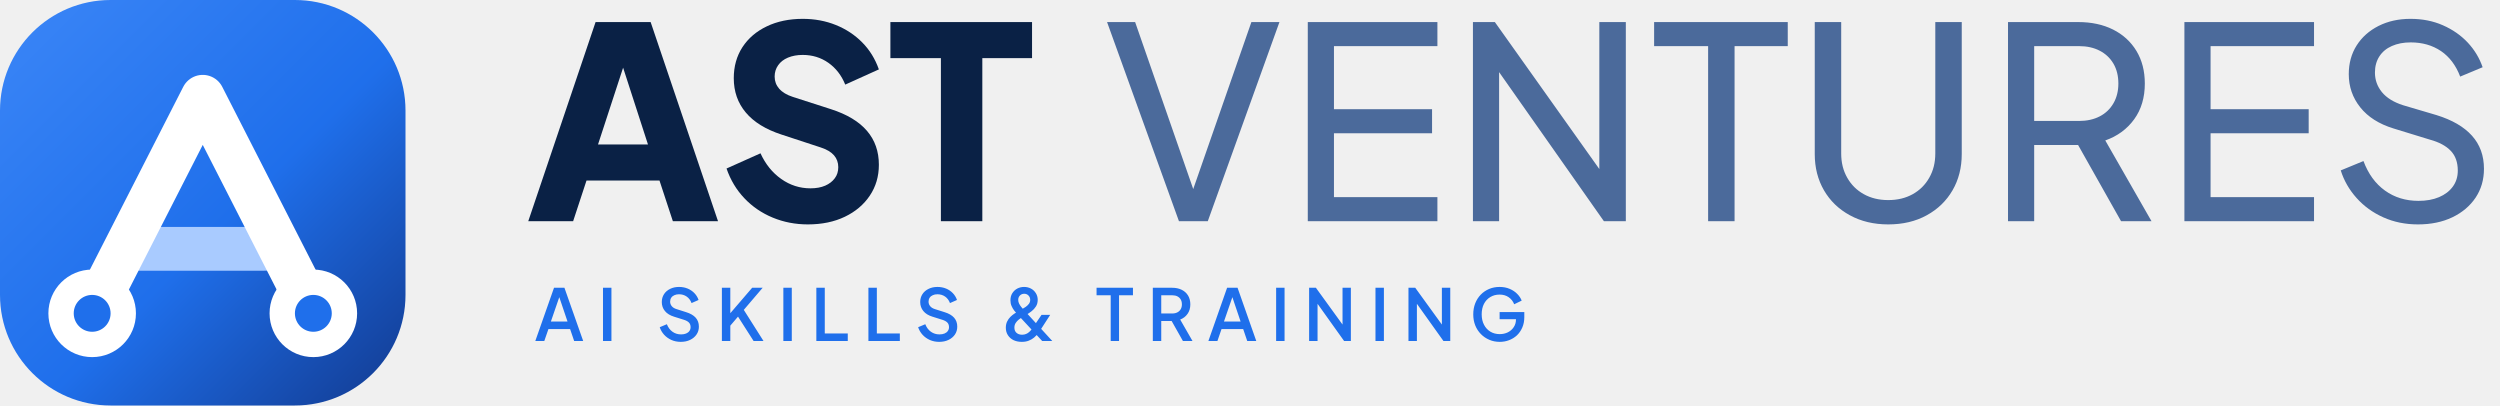
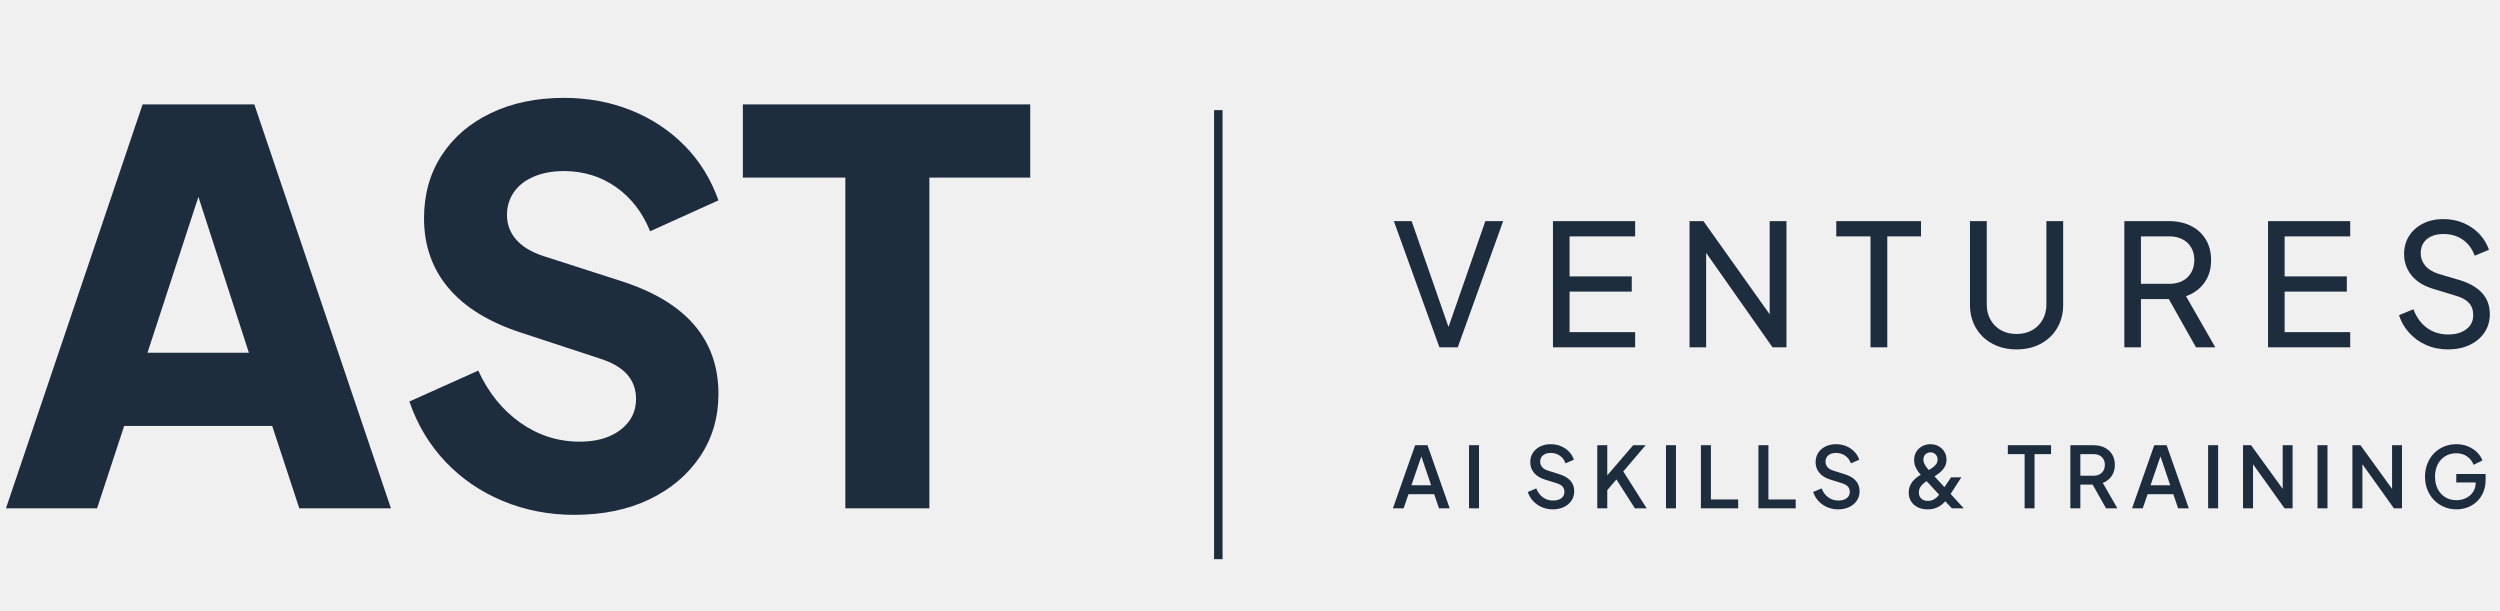
- <svg xmlns="http://www.w3.org/2000/svg" viewBox="0 0 542.54 88.00" width="542.54" height="88.00" role="img" aria-label="AST Ventures — AI Skills and Training">
-   <g>
-     <defs>
-       <linearGradient id="astgh1" x1="0" y1="0" x2="1" y2="1">
-         <stop offset="0%" stop-color="#3B86F7" />
-         <stop offset="55%" stop-color="#1F6FEB" />
-         <stop offset="100%" stop-color="#123A8F" />
-       </linearGradient>
-     </defs>
-     <rect x="0" y="0" width="88.00" height="88.00" rx="24.00" fill="url(#astgh1)" />
-     <path d="M 30.50 54.00 L 57.50 54.00" stroke="#A9CBFF" stroke-width="9.50" stroke-linecap="round" fill="none" />
-     <path d="M 20.00 68.00 L 44.00 21.00 L 68.00 68.00" stroke="#FFFFFF" stroke-width="9.50" stroke-linecap="round" stroke-linejoin="round" fill="none" />
-     <circle cx="20.00" cy="68.00" r="9.50" fill="#FFFFFF" />
-     <circle cx="68.00" cy="68.00" r="9.50" fill="#FFFFFF" />
-     <circle cx="20.00" cy="68.00" r="4.00" fill="#1F6FEB" />
-     <circle cx="68.00" cy="68.00" r="4.00" fill="#1F6FEB" />
+ <svg xmlns="http://www.w3.org/2000/svg" viewBox="0 0 295.08 72.00" width="295.08" height="72.00" role="img" aria-label="AST Ventures — AI Skills and Training">
+   <g transform="translate(0,60)">
+     <path d="M0.704 0.0 16.832 -47.68H30.016L46.144 0.0H35.328L32.128 -9.728H14.656L11.456 0.0ZM17.408 -18.368H29.376L22.08 -40.896H24.768Z M67.776 0.768Q63.296 0.768 59.36 -0.864Q55.424 -2.496 52.576 -5.504Q49.728 -8.512 48.32 -12.608L56.448 -16.256Q58.24 -12.352 61.408 -10.112Q64.576 -7.872 68.416 -7.872Q70.464 -7.872 71.936 -8.512Q73.408 -9.152 74.24 -10.272Q75.072 -11.392 75.072 -12.928Q75.072 -14.592 74.048 -15.776Q73.024 -16.96 70.848 -17.664L61.504 -20.736Q55.808 -22.592 52.928 -26.016Q50.048 -29.44 50.048 -34.24Q50.048 -38.464 52.128 -41.664Q54.208 -44.864 57.952 -46.656Q61.696 -48.448 66.56 -48.448Q70.848 -48.448 74.496 -46.976Q78.144 -45.504 80.8 -42.816Q83.456 -40.128 84.8 -36.352L76.736 -32.704Q75.392 -36.032 72.704 -37.92Q70.016 -39.808 66.56 -39.808Q64.576 -39.808 63.04 -39.168Q61.504 -38.528 60.672 -37.344Q59.84 -36.16 59.84 -34.624Q59.84 -32.96 60.928 -31.712Q62.016 -30.464 64.192 -29.76L73.344 -26.816Q79.104 -24.96 81.952 -21.632Q84.8 -18.304 84.8 -13.504Q84.8 -9.344 82.624 -6.112Q80.448 -2.88 76.64 -1.056Q72.832 0.768 67.776 0.768Z M99.776 0.0V-39.04H87.68V-47.68H121.6V-39.04H109.696V0.0Z" fill="#1d2d3d" />
  </g>
-   <g transform="translate(114,6.00)">
-     <g transform="translate(0,42)">
-       <path d="M0.64 0.00 15.25 -43.21H27.20L41.82 0.00H32.02L29.12 -8.82H13.28L10.38 0.00ZM15.78 -16.65H26.62L20.01 -37.06H22.45Z M61.31 0.70Q57.25 0.70 53.68 -0.78Q50.11 -2.26 47.53 -4.99Q44.95 -7.71 43.67 -11.43L51.04 -14.73Q52.66 -11.19 55.54 -9.16Q58.41 -7.13 61.89 -7.13Q63.74 -7.13 65.08 -7.71Q66.41 -8.29 67.16 -9.31Q67.92 -10.32 67.92 -11.72Q67.92 -13.22 66.99 -14.30Q66.06 -15.37 64.09 -16.01L55.62 -18.79Q50.46 -20.47 47.85 -23.58Q45.24 -26.68 45.24 -31.03Q45.24 -34.86 47.12 -37.76Q49.01 -40.66 52.40 -42.28Q55.80 -43.91 60.20 -43.91Q64.09 -43.91 67.40 -42.57Q70.70 -41.24 73.11 -38.80Q75.52 -36.37 76.73 -32.94L69.43 -29.64Q68.21 -32.65 65.77 -34.37Q63.34 -36.08 60.20 -36.08Q58.41 -36.08 57.01 -35.50Q55.62 -34.92 54.87 -33.84Q54.11 -32.77 54.11 -31.38Q54.11 -29.87 55.10 -28.74Q56.09 -27.61 58.06 -26.97L66.35 -24.30Q71.57 -22.62 74.15 -19.60Q76.73 -16.59 76.73 -12.24Q76.73 -8.47 74.76 -5.54Q72.79 -2.61 69.34 -0.96Q65.89 0.70 61.31 0.70Z M90.19 0.00V-35.38H79.23V-43.21H109.97V-35.38H99.18V0.00Z" fill="#0A2145" />
-     </g>
-     <g transform="translate(125.61,42)">
-       <path d="M16.24 0.00 0.64 -43.21H6.73L19.95 -5.22H18.73L31.96 -43.21H38.05L22.50 0.00Z M44.20 0.00V-43.21H72.33V-37.99H49.88V-24.30H71.17V-19.08H49.88V-5.22H72.33V0.00Z M80.04 0.00V-43.21H84.80L109.62 -8.29L107.47 -8.06V-43.21H113.22V0.00H108.46L83.75 -35.15L85.72 -35.38V0.00Z M131.08 0.00V-37.99H119.36V-43.21H148.36V-37.99H136.82V0.00Z M170.17 0.70Q165.47 0.70 161.85 -1.28Q158.22 -3.25 156.22 -6.70Q154.22 -10.15 154.22 -14.56V-43.21H159.96V-14.67Q159.96 -11.72 161.27 -9.43Q162.57 -7.13 164.87 -5.86Q167.16 -4.58 170.17 -4.58Q173.19 -4.58 175.48 -5.86Q177.77 -7.13 179.07 -9.43Q180.38 -11.72 180.38 -14.67V-43.21H186.12V-14.56Q186.12 -10.15 184.12 -6.70Q182.12 -3.25 178.52 -1.28Q174.93 0.70 170.17 0.70Z M196.16 0.00V-43.21H211.41Q215.70 -43.21 218.95 -41.59Q222.20 -39.96 224.03 -36.95Q225.85 -33.93 225.85 -29.87Q225.85 -25.29 223.53 -22.10Q221.21 -18.91 217.27 -17.52L227.30 0.00H220.69L210.13 -18.73L213.90 -16.53H201.84V0.00ZM201.84 -21.75H211.58Q214.14 -21.75 216.05 -22.74Q217.96 -23.72 219.04 -25.58Q220.11 -27.43 220.11 -29.87Q220.11 -32.36 219.04 -34.19Q217.96 -36.02 216.05 -37.00Q214.14 -37.99 211.58 -37.99H201.84Z M234.44 0.00V-43.21H262.57V-37.99H240.12V-24.30H261.41V-19.08H240.12V-5.22H262.57V0.00Z M285.13 0.70Q281.01 0.70 277.59 -0.84Q274.17 -2.38 271.79 -5.05Q269.41 -7.71 268.37 -11.02L273.30 -13.05Q274.86 -8.87 277.97 -6.64Q281.07 -4.41 285.24 -4.41Q287.80 -4.41 289.71 -5.22Q291.62 -6.03 292.70 -7.51Q293.77 -8.99 293.77 -10.96Q293.77 -13.69 292.23 -15.28Q290.70 -16.88 287.74 -17.69L279.79 -20.13Q275.09 -21.58 272.60 -24.71Q270.11 -27.84 270.11 -31.90Q270.11 -35.44 271.82 -38.14Q273.53 -40.83 276.57 -42.37Q279.62 -43.91 283.50 -43.91Q287.39 -43.91 290.55 -42.51Q293.71 -41.12 295.92 -38.77Q298.12 -36.42 299.16 -33.41L294.29 -31.38Q292.90 -35.03 290.12 -36.92Q287.33 -38.80 283.56 -38.80Q281.24 -38.80 279.47 -38.02Q277.70 -37.24 276.75 -35.76Q275.79 -34.28 275.79 -32.25Q275.79 -29.87 277.30 -28.01Q278.81 -26.16 281.88 -25.17L289.13 -23.03Q294.23 -21.46 296.84 -18.56Q299.45 -15.66 299.45 -11.37Q299.45 -7.83 297.63 -5.10Q295.80 -2.38 292.58 -0.84Q289.36 0.70 285.13 0.70Z" fill="#4B6A9B" />
-     </g>
-     <g transform="translate(2,68)">
-       <path d="M0.17 0.00 4.23 -11.55H6.49L10.56 0.00H8.60L7.72 -2.59H3.02L2.12 0.00ZM3.55 -4.22H7.16L5.12 -10.26H5.63Z M14.86 0.00V-11.55H16.69V0.00Z M31.73 0.19Q30.64 0.19 29.71 -0.22Q28.78 -0.64 28.13 -1.35Q27.48 -2.06 27.17 -2.99L28.72 -3.64Q29.14 -2.57 29.95 -2.00Q30.75 -1.43 31.81 -1.43Q32.43 -1.43 32.89 -1.62Q33.36 -1.81 33.61 -2.17Q33.87 -2.53 33.87 -2.99Q33.87 -3.63 33.51 -4.00Q33.15 -4.37 32.46 -4.59L30.29 -5.27Q28.98 -5.67 28.30 -6.50Q27.62 -7.33 27.62 -8.45Q27.62 -9.42 28.10 -10.16Q28.58 -10.90 29.43 -11.31Q30.27 -11.73 31.36 -11.73Q32.39 -11.73 33.25 -11.37Q34.10 -11.01 34.71 -10.37Q35.32 -9.73 35.60 -8.90L34.08 -8.23Q33.74 -9.14 33.02 -9.64Q32.30 -10.14 31.36 -10.14Q30.78 -10.14 30.35 -9.94Q29.91 -9.75 29.67 -9.39Q29.43 -9.02 29.43 -8.54Q29.43 -7.98 29.79 -7.55Q30.15 -7.11 30.88 -6.90L32.89 -6.26Q34.27 -5.84 34.97 -5.06Q35.67 -4.28 35.67 -3.12Q35.67 -2.15 35.16 -1.41Q34.66 -0.67 33.77 -0.24Q32.89 0.19 31.73 0.19Z M40.66 0.00V-11.55H42.49V-5.29L42.01 -5.47L47.23 -11.55H49.51L44.89 -6.14L44.98 -7.44L49.69 0.00H47.54L44.16 -5.29L42.49 -3.33V0.00Z M54.00 0.00V-11.55H55.83V0.00Z M61.16 0.00V-11.55H62.99V-1.63H67.98V0.00Z M72.46 0.00V-11.55H74.29V-1.63H79.28V0.00Z M87.81 0.19Q86.72 0.19 85.79 -0.22Q84.86 -0.64 84.21 -1.35Q83.56 -2.06 83.25 -2.99L84.80 -3.64Q85.22 -2.57 86.03 -2.00Q86.83 -1.43 87.89 -1.43Q88.50 -1.43 88.97 -1.62Q89.44 -1.81 89.69 -2.17Q89.95 -2.53 89.95 -2.99Q89.95 -3.63 89.59 -4.00Q89.23 -4.37 88.54 -4.59L86.37 -5.27Q85.06 -5.67 84.38 -6.50Q83.70 -7.33 83.70 -8.45Q83.70 -9.42 84.18 -10.16Q84.66 -10.90 85.51 -11.31Q86.35 -11.73 87.44 -11.73Q88.47 -11.73 89.33 -11.37Q90.18 -11.01 90.79 -10.37Q91.40 -9.73 91.68 -8.90L90.16 -8.23Q89.82 -9.14 89.10 -9.64Q88.38 -10.14 87.44 -10.14Q86.86 -10.14 86.43 -9.94Q85.99 -9.75 85.75 -9.39Q85.51 -9.02 85.51 -8.54Q85.51 -7.98 85.87 -7.55Q86.23 -7.11 86.95 -6.90L88.97 -6.26Q90.35 -5.84 91.05 -5.06Q91.74 -4.28 91.74 -3.12Q91.74 -2.15 91.24 -1.41Q90.74 -0.67 89.85 -0.24Q88.97 0.19 87.81 0.19Z M105.74 0.19Q104.72 0.19 103.94 -0.19Q103.17 -0.57 102.73 -1.26Q102.28 -1.95 102.28 -2.87Q102.28 -3.64 102.56 -4.22Q102.84 -4.80 103.26 -5.22Q103.68 -5.63 104.10 -5.91Q104.52 -6.18 104.80 -6.34L105.74 -6.87Q106.21 -7.13 106.62 -7.42Q107.04 -7.72 107.31 -8.09Q107.57 -8.46 107.57 -8.93Q107.57 -9.49 107.20 -9.87Q106.83 -10.25 106.27 -10.25Q105.71 -10.25 105.34 -9.87Q104.97 -9.50 104.97 -8.91Q104.97 -8.51 105.16 -8.12Q105.35 -7.73 105.62 -7.40Q105.90 -7.07 106.16 -6.77L112.36 0.00H110.17L104.86 -5.72Q104.49 -6.12 104.12 -6.58Q103.76 -7.04 103.52 -7.60Q103.28 -8.15 103.28 -8.83Q103.28 -9.72 103.69 -10.37Q104.10 -11.02 104.77 -11.38Q105.45 -11.73 106.25 -11.73Q107.07 -11.73 107.74 -11.37Q108.41 -11.01 108.80 -10.37Q109.20 -9.73 109.20 -8.93Q109.20 -8.09 108.81 -7.49Q108.42 -6.88 107.87 -6.46Q107.32 -6.04 106.84 -5.75L105.90 -5.19Q105.52 -4.98 105.11 -4.66Q104.70 -4.34 104.42 -3.91Q104.14 -3.49 104.14 -2.90Q104.14 -2.17 104.60 -1.77Q105.06 -1.36 105.80 -1.36Q106.28 -1.36 106.66 -1.52Q107.03 -1.67 107.31 -1.92Q107.60 -2.17 107.83 -2.47Q108.05 -2.77 108.24 -3.04L110.03 -5.67H111.91L109.83 -2.45Q109.59 -2.08 109.24 -1.62Q108.90 -1.16 108.42 -0.75Q107.94 -0.34 107.28 -0.08Q106.62 0.19 105.74 0.19Z M125.04 0.00V-9.92H121.97V-11.55H129.87V-9.92H126.85V0.00Z M134.18 0.00V-11.55H138.38Q139.55 -11.55 140.43 -11.12Q141.31 -10.70 141.82 -9.88Q142.32 -9.07 142.32 -7.94Q142.32 -6.74 141.72 -5.89Q141.13 -5.04 140.12 -4.65L142.79 0.00H140.71L137.87 -5.04L139.07 -4.34H136.01V0.00ZM136.01 -5.97H138.42Q139.05 -5.97 139.52 -6.22Q139.98 -6.46 140.24 -6.91Q140.49 -7.35 140.49 -7.95Q140.49 -8.56 140.24 -9.00Q139.98 -9.44 139.52 -9.68Q139.05 -9.92 138.42 -9.92H136.01Z M146.24 0.00 150.30 -11.55H152.57L156.63 0.00H154.67L153.79 -2.59H149.09L148.20 0.00ZM149.62 -4.22H153.23L151.19 -10.26H151.70Z M160.94 0.00V-11.55H162.77V0.00Z M168.10 0.00V-11.55H169.57L176.05 -2.60L175.35 -2.50V-11.55H177.16V0.00H175.69L169.26 -9.01L169.93 -9.13V0.00Z M182.50 0.00V-11.55H184.33V0.00Z M189.66 0.00V-11.55H191.13L197.61 -2.60L196.91 -2.50V-11.55H198.73V0.00H197.25L190.82 -9.01L191.49 -9.13V0.00Z M209.47 0.19Q208.24 0.19 207.20 -0.26Q206.15 -0.71 205.37 -1.51Q204.58 -2.31 204.15 -3.39Q203.72 -4.48 203.72 -5.78Q203.72 -7.07 204.14 -8.16Q204.57 -9.25 205.34 -10.05Q206.12 -10.85 207.16 -11.29Q208.20 -11.73 209.44 -11.73Q210.66 -11.73 211.63 -11.31Q212.60 -10.90 213.26 -10.22Q213.93 -9.55 214.23 -8.76L212.60 -7.97Q212.24 -8.91 211.42 -9.49Q210.60 -10.07 209.44 -10.07Q208.29 -10.07 207.41 -9.53Q206.52 -8.99 206.03 -8.03Q205.55 -7.07 205.55 -5.78Q205.55 -4.50 206.05 -3.53Q206.55 -2.56 207.44 -2.02Q208.32 -1.49 209.47 -1.49Q210.43 -1.49 211.23 -1.88Q212.02 -2.28 212.50 -3.00Q212.99 -3.72 212.99 -4.68V-5.47L213.81 -4.73H209.44V-6.28H214.80V-5.19Q214.80 -3.92 214.36 -2.92Q213.93 -1.92 213.19 -1.22Q212.44 -0.53 211.48 -0.17Q210.52 0.19 209.47 0.19Z" fill="#1F6FEB" />
-     </g>
+   <rect x="143.30" y="13" width="1" height="53" fill="#1d2d3d" />
+   <g transform="translate(164.30,41)">
+     <path d="M5.6 0.0 0.22 -14.9H2.32L6.88 -1.8H6.46L11.02 -14.9H13.12L7.76 0.0Z M19.0 0.0V-14.9H28.7V-13.1H20.96V-8.38H28.3V-6.58H20.96V-1.8H28.7V0.0Z M35.12 0.0V-14.9H36.76L45.32 -2.86L44.58 -2.78V-14.9H46.56V0.0H44.92L36.4 -12.12L37.08 -12.2V0.0Z M56.48 0.0V-13.1H52.44V-14.9H62.44V-13.1H58.46V0.0Z M73.72 0.24Q72.1 0.24 70.85 -0.44Q69.6 -1.12 68.91 -2.31Q68.22 -3.5 68.22 -5.02V-14.9H70.2V-5.06Q70.2 -4.04 70.65 -3.25Q71.1 -2.46 71.89 -2.02Q72.68 -1.58 73.72 -1.58Q74.76 -1.58 75.55 -2.02Q76.34 -2.46 76.79 -3.25Q77.24 -4.04 77.24 -5.06V-14.9H79.22V-5.02Q79.22 -3.5 78.53 -2.31Q77.84 -1.12 76.6 -0.44Q75.36 0.24 73.72 0.24Z M86.44 0.0V-14.9H91.7Q93.18 -14.9 94.3 -14.34Q95.42 -13.78 96.05 -12.74Q96.68 -11.7 96.68 -10.3Q96.68 -8.72 95.88 -7.62Q95.08 -6.52 93.72 -6.04L97.18 0.0H94.9L91.26 -6.46L92.56 -5.7H88.4V0.0ZM88.4 -7.5H91.76Q92.64 -7.5 93.3 -7.84Q93.96 -8.18 94.33 -8.82Q94.7 -9.46 94.7 -10.3Q94.7 -11.16 94.33 -11.79Q93.96 -12.42 93.3 -12.76Q92.64 -13.1 91.76 -13.1H88.4Z M103.4 0.0V-14.9H113.1V-13.1H105.36V-8.38H112.7V-6.58H105.36V-1.8H113.1V0.0Z M124.64 0.24Q123.22 0.24 122.04 -0.29Q120.86 -0.82 120.04 -1.74Q119.22 -2.66 118.86 -3.8L120.56 -4.5Q121.1 -3.06 122.17 -2.29Q123.24 -1.52 124.68 -1.52Q125.56 -1.52 126.22 -1.8Q126.88 -2.08 127.25 -2.59Q127.62 -3.1 127.62 -3.78Q127.62 -4.72 127.09 -5.27Q126.56 -5.82 125.54 -6.1L122.8 -6.94Q121.18 -7.44 120.32 -8.52Q119.46 -9.6 119.46 -11.0Q119.46 -12.22 120.05 -13.15Q120.64 -14.08 121.69 -14.61Q122.74 -15.14 124.08 -15.14Q125.42 -15.14 126.51 -14.66Q127.6 -14.18 128.36 -13.37Q129.12 -12.56 129.48 -11.52L127.8 -10.82Q127.32 -12.08 126.36 -12.73Q125.4 -13.38 124.1 -13.38Q123.3 -13.38 122.69 -13.11Q122.08 -12.84 121.75 -12.33Q121.42 -11.82 121.42 -11.12Q121.42 -10.3 121.94 -9.66Q122.46 -9.02 123.52 -8.68L126.02 -7.94Q127.78 -7.4 128.68 -6.4Q129.58 -5.4 129.58 -3.92Q129.58 -2.7 128.95 -1.76Q128.32 -0.82 127.21 -0.29Q126.1 0.24 124.64 0.24Z" fill="#1d2d3d" />
+   </g>
+   <g transform="translate(164.30,60)">
+     <path d="M0.11 0.0 2.73 -7.45H4.19L6.81 0.0H5.55L4.98 -1.67H1.95L1.37 0.0ZM2.29 -2.72H4.62L3.3 -6.62H3.63Z M9.09 0.0V-7.45H10.27V0.0Z M18.97 0.12Q18.27 0.12 17.67 -0.145Q17.07 -0.41 16.65 -0.87Q16.23 -1.33 16.03 -1.93L17.03 -2.35Q17.3 -1.66 17.82 -1.29Q18.34 -0.92 19.02 -0.92Q19.42 -0.92 19.72 -1.045Q20.02 -1.17 20.185 -1.4Q20.35 -1.63 20.35 -1.93Q20.35 -2.34 20.12 -2.58Q19.89 -2.82 19.44 -2.96L18.04 -3.4Q17.2 -3.66 16.76 -4.195Q16.32 -4.73 16.32 -5.45Q16.32 -6.08 16.63 -6.555Q16.94 -7.03 17.485 -7.3Q18.03 -7.57 18.73 -7.57Q19.4 -7.57 19.95 -7.335Q20.5 -7.1 20.895 -6.69Q21.29 -6.28 21.47 -5.74L20.49 -5.31Q20.27 -5.9 19.805 -6.22Q19.34 -6.54 18.73 -6.54Q18.36 -6.54 18.08 -6.415Q17.8 -6.29 17.645 -6.055Q17.49 -5.82 17.49 -5.51Q17.49 -5.15 17.72 -4.87Q17.95 -4.59 18.42 -4.45L19.72 -4.04Q20.61 -3.77 21.06 -3.265Q21.51 -2.76 21.51 -2.01Q21.51 -1.39 21.185 -0.91Q20.86 -0.43 20.29 -0.155Q19.72 0.12 18.97 0.12Z M24.23 0.0V-7.45H25.41V-3.41L25.1 -3.53L28.47 -7.45H29.94L26.96 -3.96L27.02 -4.8L30.06 0.0H28.67L26.49 -3.41L25.41 -2.15V0.0Z M32.34 0.0V-7.45H33.52V0.0Z M36.46 0.0V-7.45H37.64V-1.05H40.86V0.0Z M43.25 0.0V-7.45H44.43V-1.05H47.65V0.0Z M52.65 0.12Q51.95 0.12 51.35 -0.145Q50.75 -0.41 50.33 -0.87Q49.91 -1.33 49.71 -1.93L50.71 -2.35Q50.98 -1.66 51.5 -1.29Q52.02 -0.92 52.7 -0.92Q53.1 -0.92 53.4 -1.045Q53.7 -1.17 53.865 -1.4Q54.03 -1.63 54.03 -1.93Q54.03 -2.34 53.8 -2.58Q53.57 -2.82 53.12 -2.96L51.72 -3.4Q50.88 -3.66 50.44 -4.195Q50 -4.73 50 -5.45Q50 -6.08 50.31 -6.555Q50.62 -7.03 51.165 -7.3Q51.71 -7.57 52.41 -7.57Q53.08 -7.57 53.63 -7.335Q54.18 -7.1 54.575 -6.69Q54.97 -6.28 55.15 -5.74L54.17 -5.31Q53.95 -5.9 53.485 -6.22Q53.02 -6.54 52.41 -6.54Q52.04 -6.54 51.76 -6.415Q51.48 -6.29 51.325 -6.055Q51.17 -5.82 51.17 -5.51Q51.17 -5.15 51.4 -4.87Q51.63 -4.59 52.1 -4.45L53.4 -4.04Q54.29 -3.77 54.74 -3.265Q55.19 -2.76 55.19 -2.01Q55.19 -1.39 54.865 -0.91Q54.54 -0.43 53.97 -0.155Q53.4 0.12 52.65 0.12Z M63.22 0.12Q62.56 0.12 62.06 -0.125Q61.56 -0.37 61.275 -0.815Q60.99 -1.26 60.99 -1.85Q60.99 -2.35 61.17 -2.725Q61.35 -3.1 61.62 -3.365Q61.89 -3.63 62.16 -3.81Q62.43 -3.99 62.61 -4.09L63.22 -4.43Q63.52 -4.6 63.79 -4.79Q64.06 -4.98 64.23 -5.22Q64.4 -5.46 64.4 -5.76Q64.4 -6.12 64.16 -6.365Q63.92 -6.61 63.56 -6.61Q63.2 -6.61 62.96 -6.37Q62.72 -6.13 62.72 -5.75Q62.72 -5.49 62.845 -5.24Q62.97 -4.99 63.145 -4.775Q63.32 -4.56 63.49 -4.37L67.49 0.0H66.08L62.65 -3.69Q62.41 -3.95 62.175 -4.245Q61.94 -4.54 61.785 -4.9Q61.63 -5.26 61.63 -5.7Q61.63 -6.27 61.895 -6.69Q62.16 -7.11 62.595 -7.34Q63.03 -7.57 63.55 -7.57Q64.08 -7.57 64.51 -7.335Q64.94 -7.1 65.195 -6.69Q65.45 -6.28 65.45 -5.76Q65.45 -5.22 65.2 -4.83Q64.95 -4.44 64.595 -4.17Q64.24 -3.9 63.93 -3.71L63.32 -3.35Q63.08 -3.21 62.815 -3.005Q62.55 -2.8 62.37 -2.525Q62.19 -2.25 62.19 -1.87Q62.19 -1.4 62.485 -1.14Q62.78 -0.88 63.26 -0.88Q63.57 -0.88 63.81 -0.98Q64.05 -1.08 64.235 -1.24Q64.42 -1.4 64.565 -1.595Q64.71 -1.79 64.83 -1.96L65.99 -3.66H67.2L65.86 -1.58Q65.7 -1.34 65.48 -1.045Q65.26 -0.75 64.95 -0.485Q64.64 -0.22 64.215 -0.05Q63.79 0.12 63.22 0.12Z M74.67 0.0V-6.4H72.69V-7.45H77.79V-6.4H75.84V0.0Z M80.07 0.0V-7.45H82.78Q83.53 -7.45 84.1 -7.175Q84.67 -6.9 84.995 -6.375Q85.32 -5.85 85.32 -5.12Q85.32 -4.35 84.935 -3.8Q84.55 -3.25 83.9 -3.0L85.62 0.0H84.28L82.45 -3.25L83.22 -2.8H81.25V0.0ZM81.25 -3.85H82.8Q83.21 -3.85 83.51 -4.01Q83.81 -4.17 83.975 -4.455Q84.14 -4.74 84.14 -5.13Q84.14 -5.52 83.975 -5.805Q83.81 -6.09 83.51 -6.245Q83.21 -6.4 82.8 -6.4H81.25Z M87.35 0.0 89.97 -7.45H91.43L94.05 0.0H92.79L92.22 -1.67H89.19L88.61 0.0ZM89.53 -2.72H91.86L90.54 -6.62H90.87Z M96.33 0.0V-7.45H97.51V0.0Z M100.45 0.0V-7.45H101.4L105.58 -1.68L105.13 -1.61V-7.45H106.3V0.0H105.35L101.2 -5.81L101.63 -5.89V0.0Z M109.24 0.0V-7.45H110.42V0.0Z M113.36 0.0V-7.45H114.31L118.49 -1.68L118.04 -1.61V-7.45H119.21V0.0H118.26L114.11 -5.81L114.54 -5.89V0.0Z M125.64 0.12Q124.85 0.12 124.175 -0.17Q123.5 -0.46 122.995 -0.975Q122.49 -1.49 122.21 -2.19Q121.93 -2.89 121.93 -3.73Q121.93 -4.56 122.205 -5.265Q122.48 -5.97 122.98 -6.485Q123.48 -7.0 124.15 -7.285Q124.82 -7.57 125.62 -7.57Q126.41 -7.57 127.035 -7.3Q127.66 -7.03 128.09 -6.595Q128.52 -6.16 128.71 -5.65L127.66 -5.14Q127.43 -5.75 126.9 -6.125Q126.37 -6.5 125.62 -6.5Q124.88 -6.5 124.31 -6.15Q123.74 -5.8 123.425 -5.18Q123.11 -4.56 123.11 -3.73Q123.11 -2.9 123.435 -2.275Q123.76 -1.65 124.33 -1.305Q124.9 -0.96 125.64 -0.96Q126.26 -0.96 126.775 -1.215Q127.29 -1.47 127.6 -1.935Q127.91 -2.4 127.91 -3.02V-3.53L128.44 -3.05H125.62V-4.05H129.08V-3.35Q129.08 -2.53 128.8 -1.885Q128.52 -1.24 128.04 -0.79Q127.56 -0.34 126.94 -0.11Q126.32 0.12 125.64 0.12Z" fill="#1d2d3d" />
  </g>
</svg>
